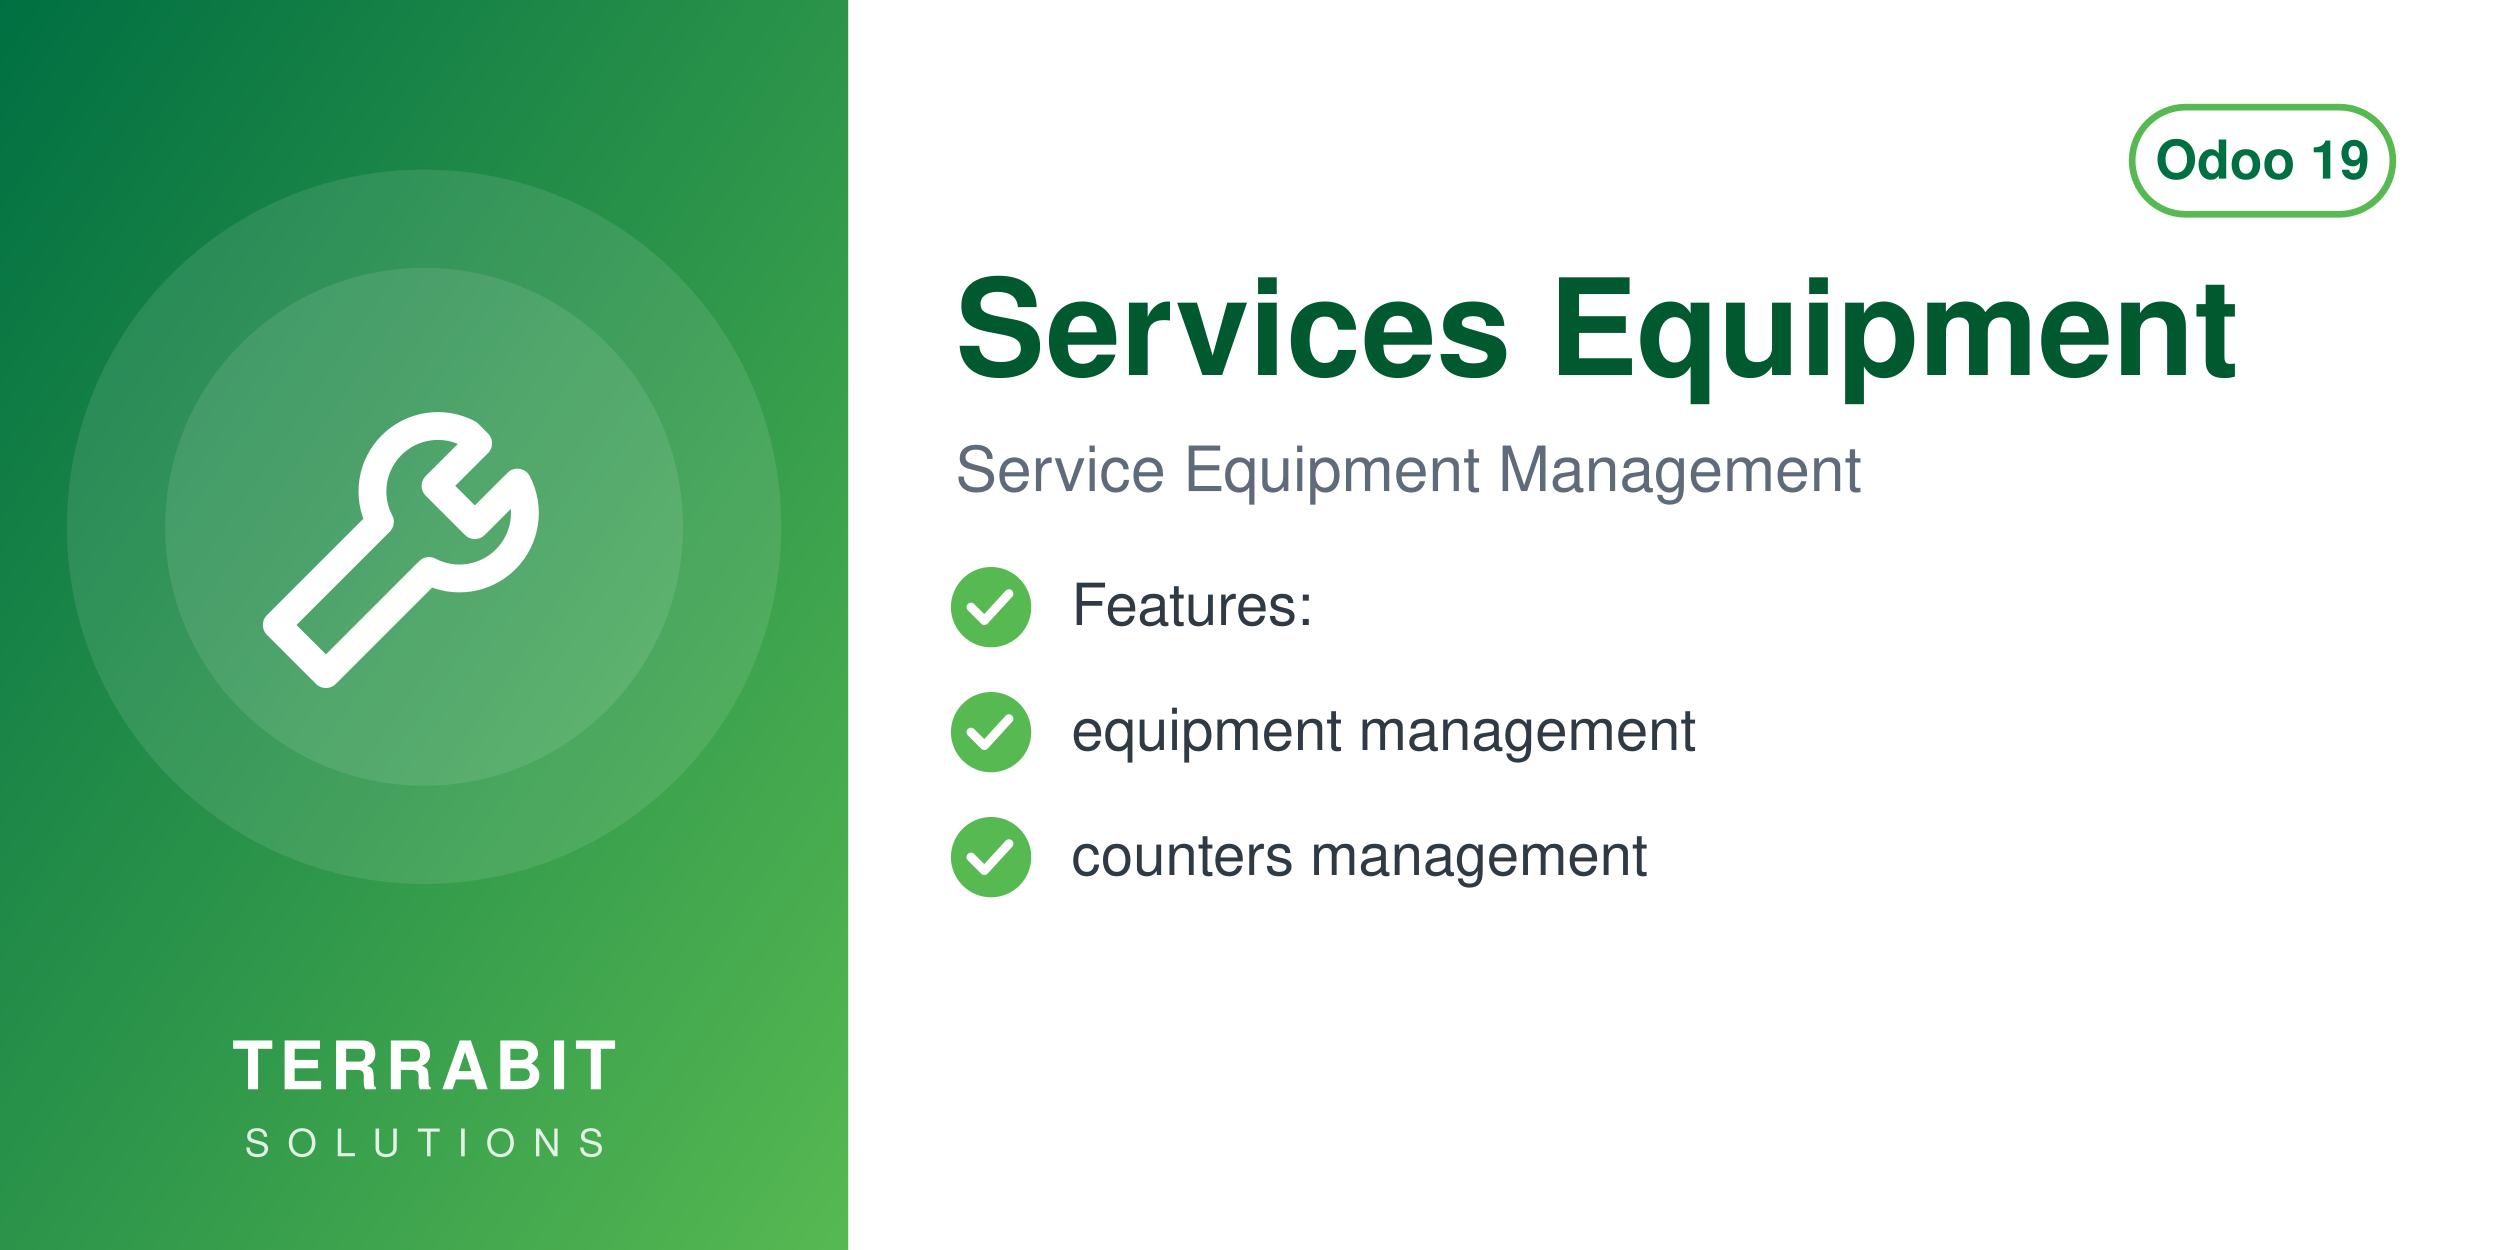
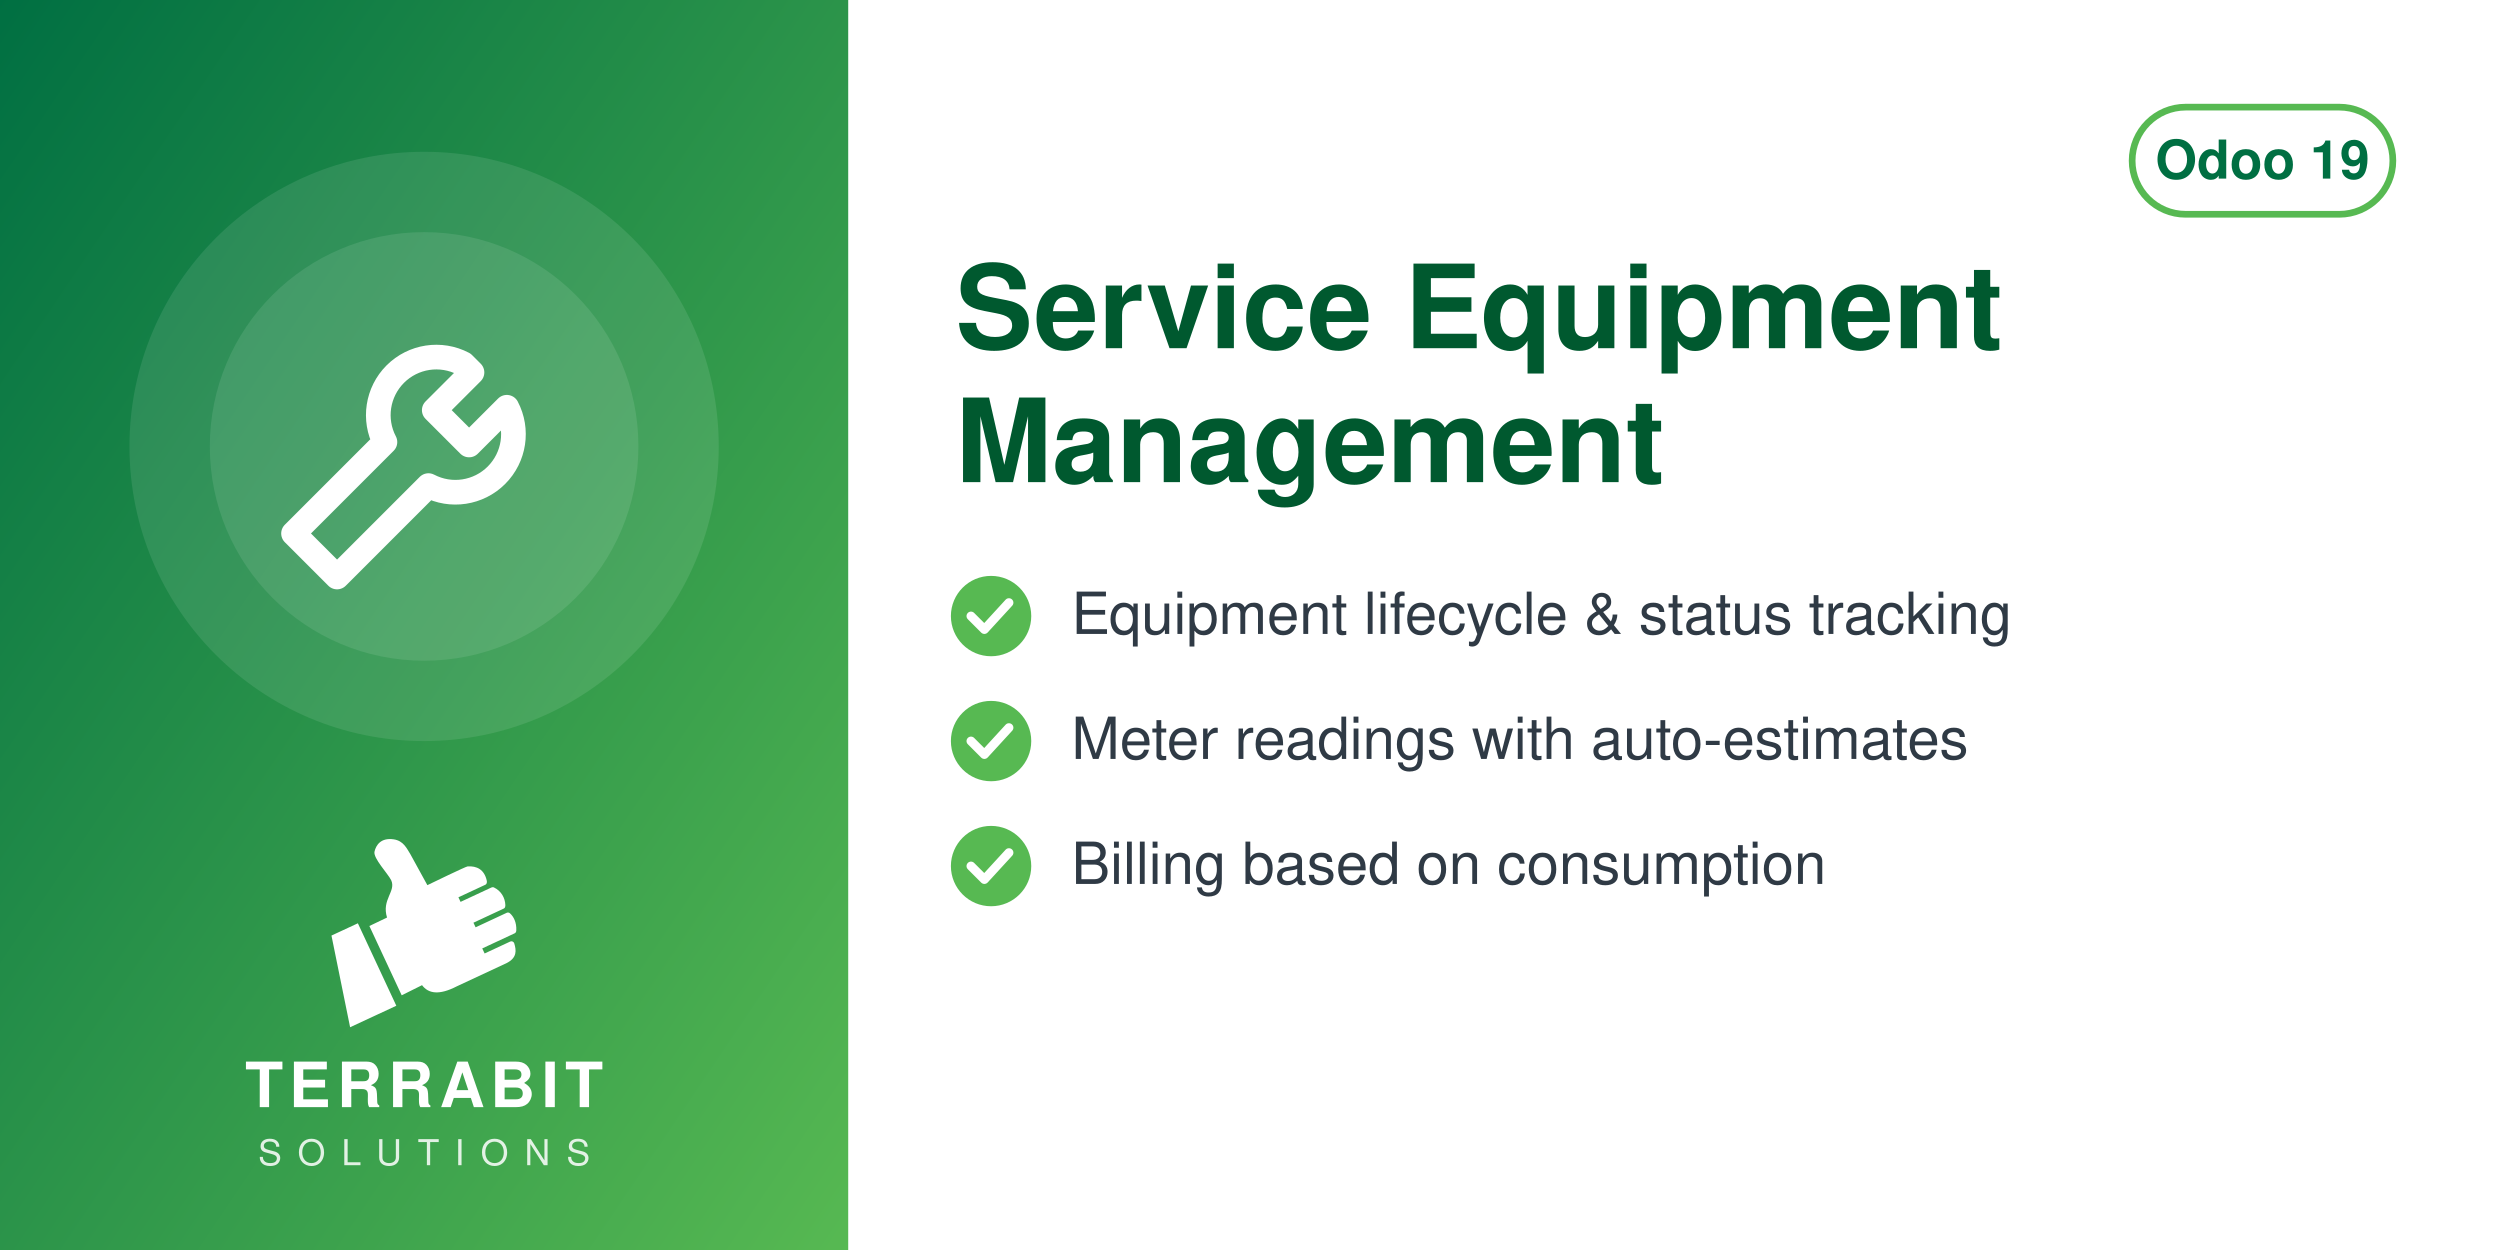
<svg xmlns="http://www.w3.org/2000/svg" width="560" height="280" viewBox="0 0 560 280">
  <defs>
    <linearGradient id="g" x1="0" y1="0" x2="1" y2="1">
      <stop offset="0" stop-color="#006F42" />
      <stop offset="1" stop-color="#57B952" />
    </linearGradient>
  </defs>
  <rect width="560" height="280" fill="#FFFFFF" />
  <rect width="190" height="280" fill="url(#g)" />
-   <circle cx="95.0" cy="118" r="80" fill="white" opacity="0.10" />
-   <circle cx="95.0" cy="118" r="58" fill="white" opacity="0.10" />
-   <svg x="51.0" y="74.0" width="88" height="88" viewBox="0 0 24 24">
+   <circle cx="95.0" cy="100" r="66" fill="white" opacity="0.10" />
+   <circle cx="95.0" cy="100" r="48" fill="white" opacity="0.10" />
+   <svg x="56.0" y="61.0" width="78" height="78" viewBox="0 0 24 24">
    <g fill="none" stroke="white" stroke-width="1.7" stroke-linecap="round" stroke-linejoin="round">
      <path d="M14.7 6.3a4 4 0 0 0-5.4 5.4L3 18l3 3 6.3-6.3a4 4 0 0 0 5.4-5.4l-2.6 2.6-2.4-2.4 2.6-2.6z" />
    </g>
  </svg>
-   <text x="95.0" y="244" text-anchor="middle" font-family="Helvetica,Arial,sans-serif" font-size="15" font-weight="800" letter-spacing="1.5" fill="white">TERRABIT</text>
-   <text x="95.0" y="259" text-anchor="middle" font-family="Helvetica,Arial,sans-serif" font-size="8.5" font-weight="500" letter-spacing="4" fill="white" opacity="0.85">SOLUTIONS</text>
+   <svg x="72.0" y="186" width="46" height="46" viewBox="4045 2535 3400 3400" preserveAspectRatio="xMidYMid meet">
+     <path fill="#FFFFFF" d="M4648.32 4073.59l636.59 1365.17 -765.09 355.96 -308.63 -1517.87 437.13 -203.26zm725.61 1192.32l336.75 -167.88c105.65,140.85 282.69,170.72 576.82,18.8l819.92 -382.33c181.4,-90.13 164.26,-214.57 130.07,-328.43 -4.28,-14.25 -13.68,-24.81 -27.34,-30.7 -13.67,-5.89 -27.61,-5.11 -41.09,1.18l-422.32 196.93 -39.04 -83.72 538.07 -250.91c16.64,-7.76 24.7,-27.69 25.58,-46.04 6.48,-134.33 -44.36,-230.89 -105.84,-285.23 -15.2,-13.44 -35.71,-15.59 -54.12,-7l-513.92 239.64 -35.6 -76.34 506.31 -236.1c17.69,-8.25 22.52,-36.93 21.83,-56.45 -4.1,-117.31 -67.62,-232.74 -187.72,-290.66 -13.94,-6.72 -28.64,-6.36 -42.69,0.19l-511.21 238.38 -35.37 -75.86 448.98 -209.36c20.44,-9.53 25.81,-42.28 21.02,-64.32 -41.02,-189.07 -167.92,-247.8 -318.14,-237.87 -29.39,1.94 -589.86,273.16 -665.95,310.54l-281.84 -513.57c-59.06,-93.13 -112.7,-221.7 -276.47,-245.13 -211.24,-30.22 -291.56,94.38 -316.89,203.13 -25.32,108.75 223.84,365.99 276.05,473.69 85.52,184.27 -161.86,318.11 -68.41,617.99l-292.54 139.94 535.09 1147.51z" />
+   </svg>
+   <text x="95.0" y="248" text-anchor="middle" font-family="Helvetica,Arial,sans-serif" font-size="14" font-weight="800" letter-spacing="1.4" fill="white">TERRABIT</text>
+   <text x="95.0" y="261" text-anchor="middle" font-family="Helvetica,Arial,sans-serif" font-size="8" font-weight="500" letter-spacing="3.6" fill="white" opacity="0.85">SOLUTIONS</text>
  <g>
    <rect x="477.6" y="24" width="58.4" height="24" rx="12" fill="none" stroke="#57B952" stroke-width="1.5" />
    <text x="506.8" y="40" text-anchor="middle" font-family="Helvetica,Arial,sans-serif" font-size="12" font-weight="700" fill="#006F42">Odoo 19</text>
  </g>
-   <text x="214" y="84" font-family="Helvetica,Arial,sans-serif" font-size="30" font-weight="700" fill="#00592F">Services Equipment</text>
-   <text x="214" y="110" font-family="Helvetica,Arial,sans-serif" font-size="14" fill="#5F6B7A">Service Equipment Management</text>
-   <circle cx="222" cy="136" r="9" fill="#57B952" />
-   <path d="M217.5 136 l3 3 l5.5 -6" fill="none" stroke="white" stroke-width="2" stroke-linecap="round" stroke-linejoin="round" />
-   <text x="240" y="140" font-family="Helvetica,Arial,sans-serif" font-size="13" fill="#2F3A45">Features:</text>
-   <circle cx="222" cy="164" r="9" fill="#57B952" />
-   <path d="M217.5 164 l3 3 l5.5 -6" fill="none" stroke="white" stroke-width="2" stroke-linecap="round" stroke-linejoin="round" />
-   <text x="240" y="168" font-family="Helvetica,Arial,sans-serif" font-size="13" fill="#2F3A45">equipment management</text>
-   <circle cx="222" cy="192" r="9" fill="#57B952" />
-   <path d="M217.5 192 l3 3 l5.5 -6" fill="none" stroke="white" stroke-width="2" stroke-linecap="round" stroke-linejoin="round" />
-   <text x="240" y="196" font-family="Helvetica,Arial,sans-serif" font-size="13" fill="#2F3A45">counters management</text>
+   <text x="214" y="78" font-family="Helvetica,Arial,sans-serif" font-size="26" font-weight="700" fill="#00592F">Service Equipment</text>
+   <text x="214" y="108" font-family="Helvetica,Arial,sans-serif" font-size="26" font-weight="700" fill="#00592F">Management</text>
+   <circle cx="222" cy="138" r="9" fill="#57B952" />
+   <path d="M217.5 138 l3 3 l5.5 -6" fill="none" stroke="white" stroke-width="2" stroke-linecap="round" stroke-linejoin="round" />
+   <text x="240" y="142" font-family="Helvetica,Arial,sans-serif" font-size="13" fill="#2F3A45">Equipment lifecycle &amp; status tracking</text>
+   <circle cx="222" cy="166" r="9" fill="#57B952" />
+   <path d="M217.5 166 l3 3 l5.5 -6" fill="none" stroke="white" stroke-width="2" stroke-linecap="round" stroke-linejoin="round" />
+   <text x="240" y="170" font-family="Helvetica,Arial,sans-serif" font-size="13" fill="#2F3A45">Meter readings with auto-estimates</text>
+   <circle cx="222" cy="194" r="9" fill="#57B952" />
+   <path d="M217.5 194 l3 3 l5.5 -6" fill="none" stroke="white" stroke-width="2" stroke-linecap="round" stroke-linejoin="round" />
+   <text x="240" y="198" font-family="Helvetica,Arial,sans-serif" font-size="13" fill="#2F3A45">Billing based on consumption</text>
</svg>
